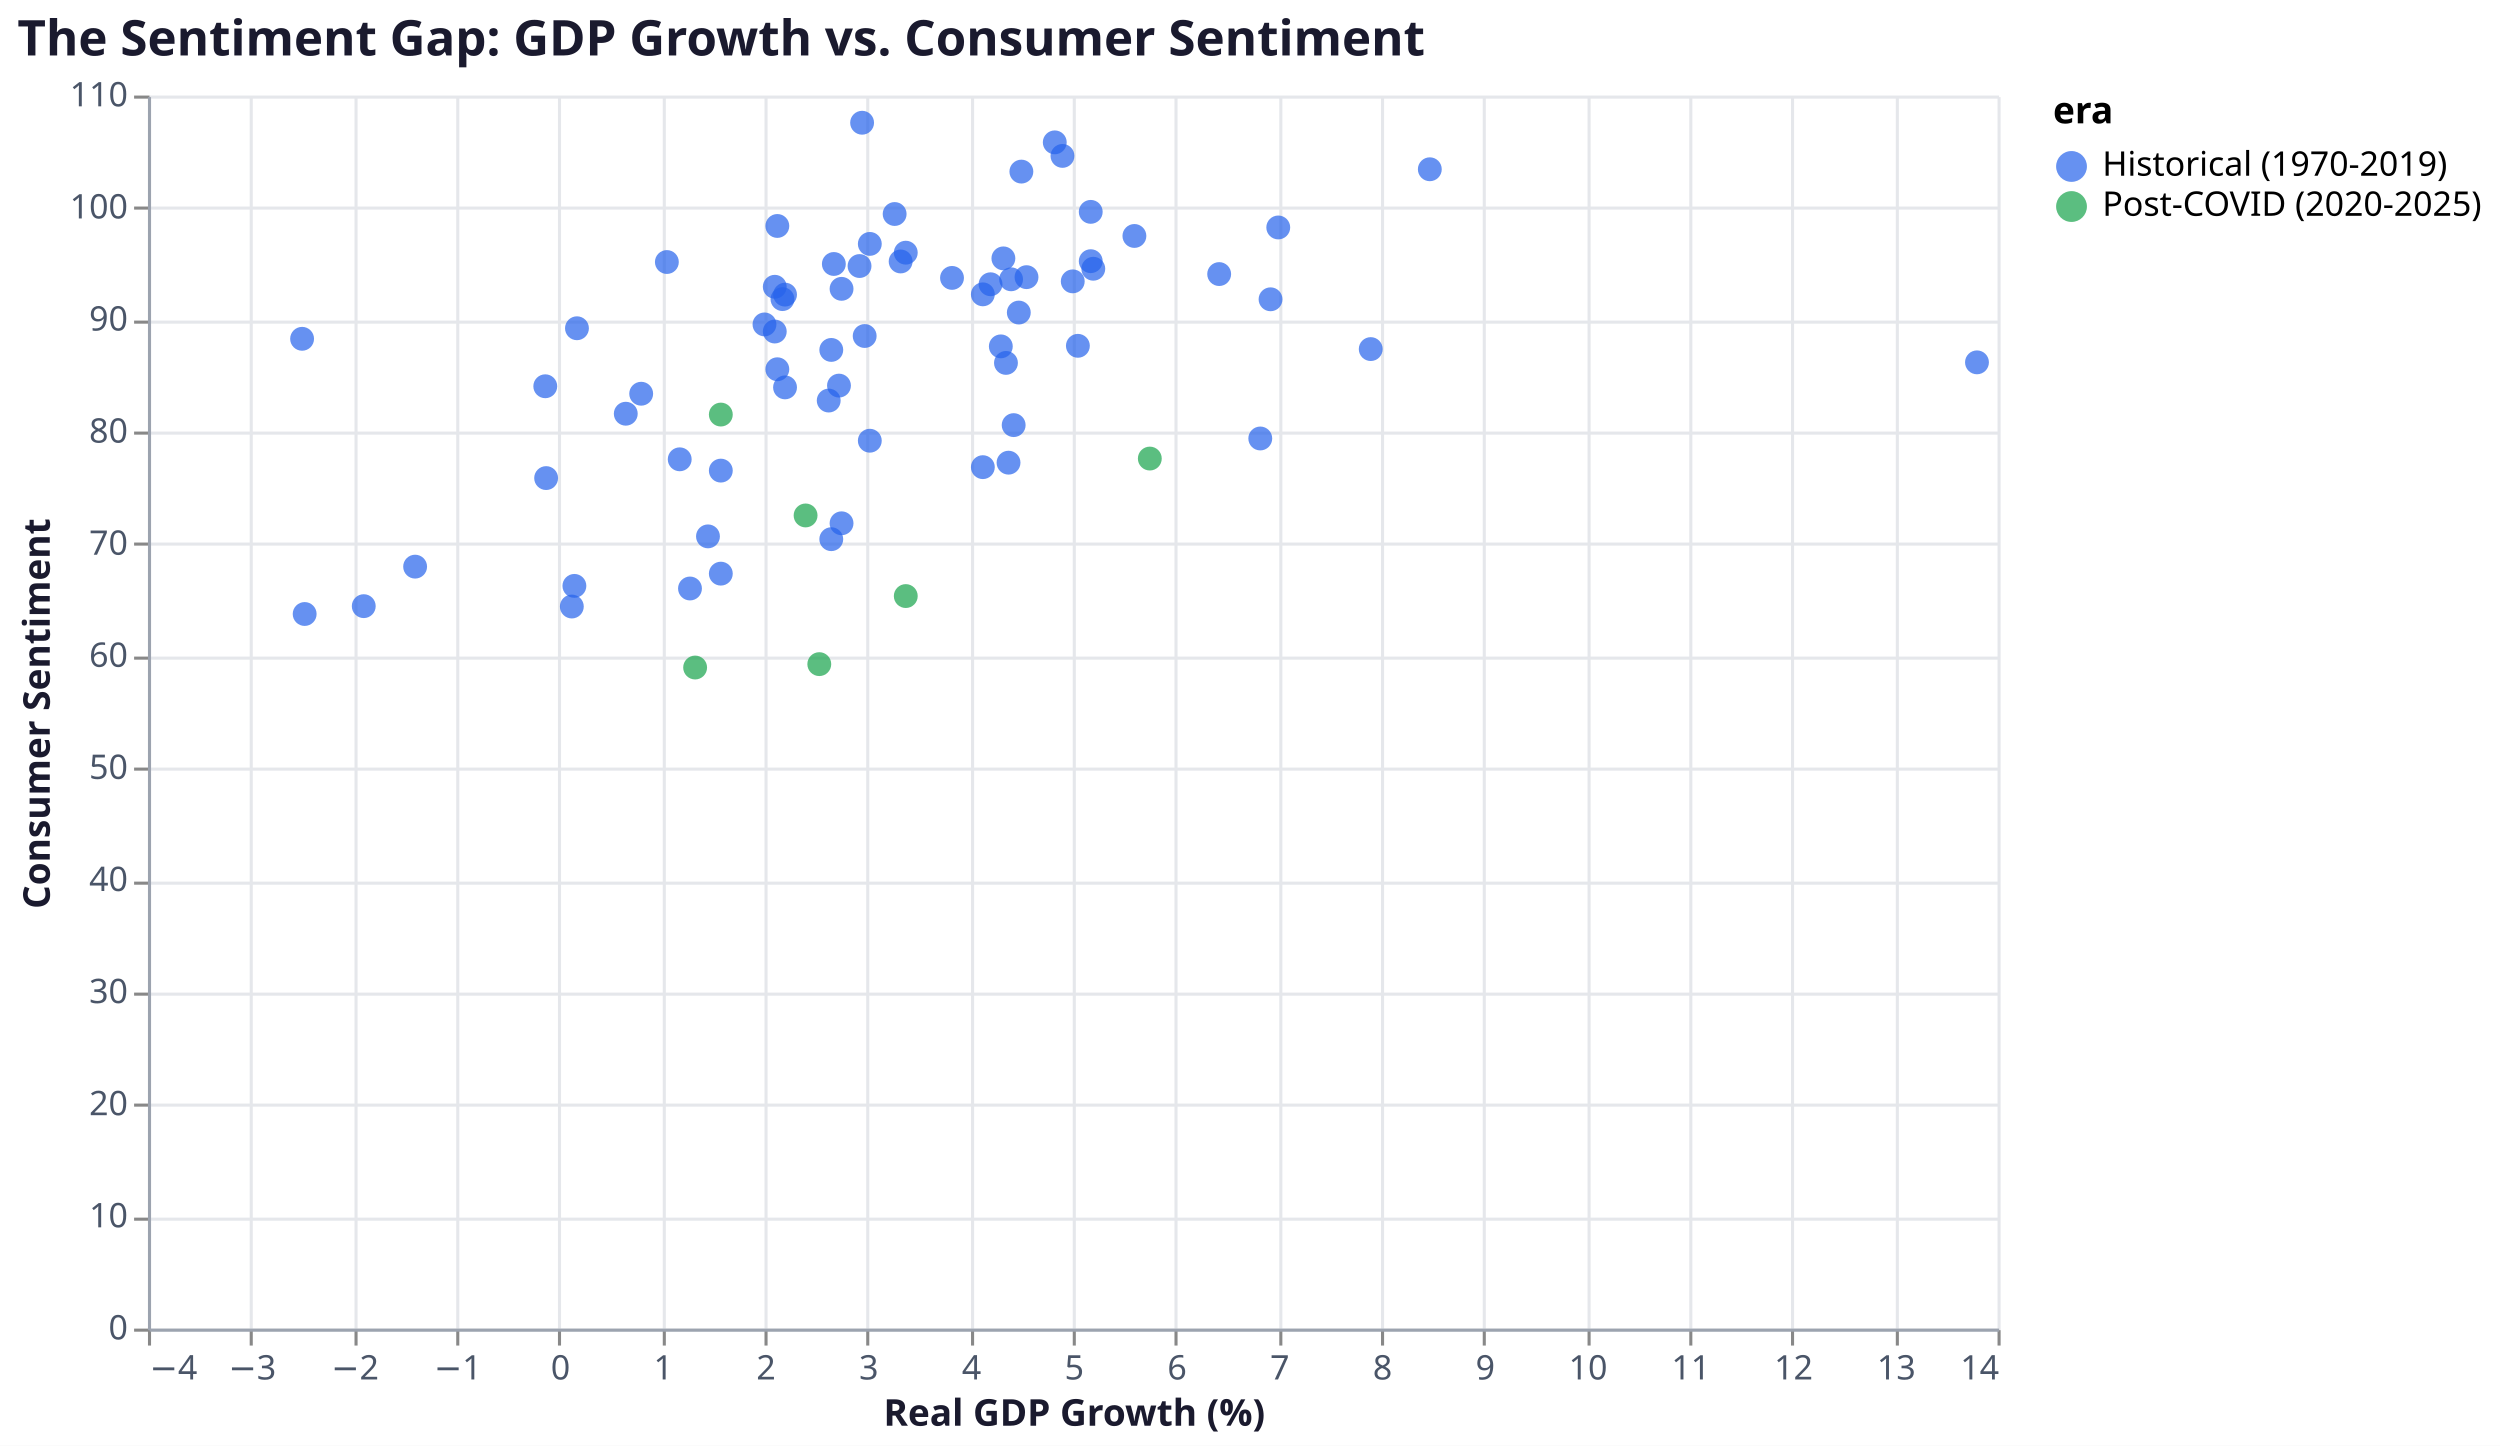
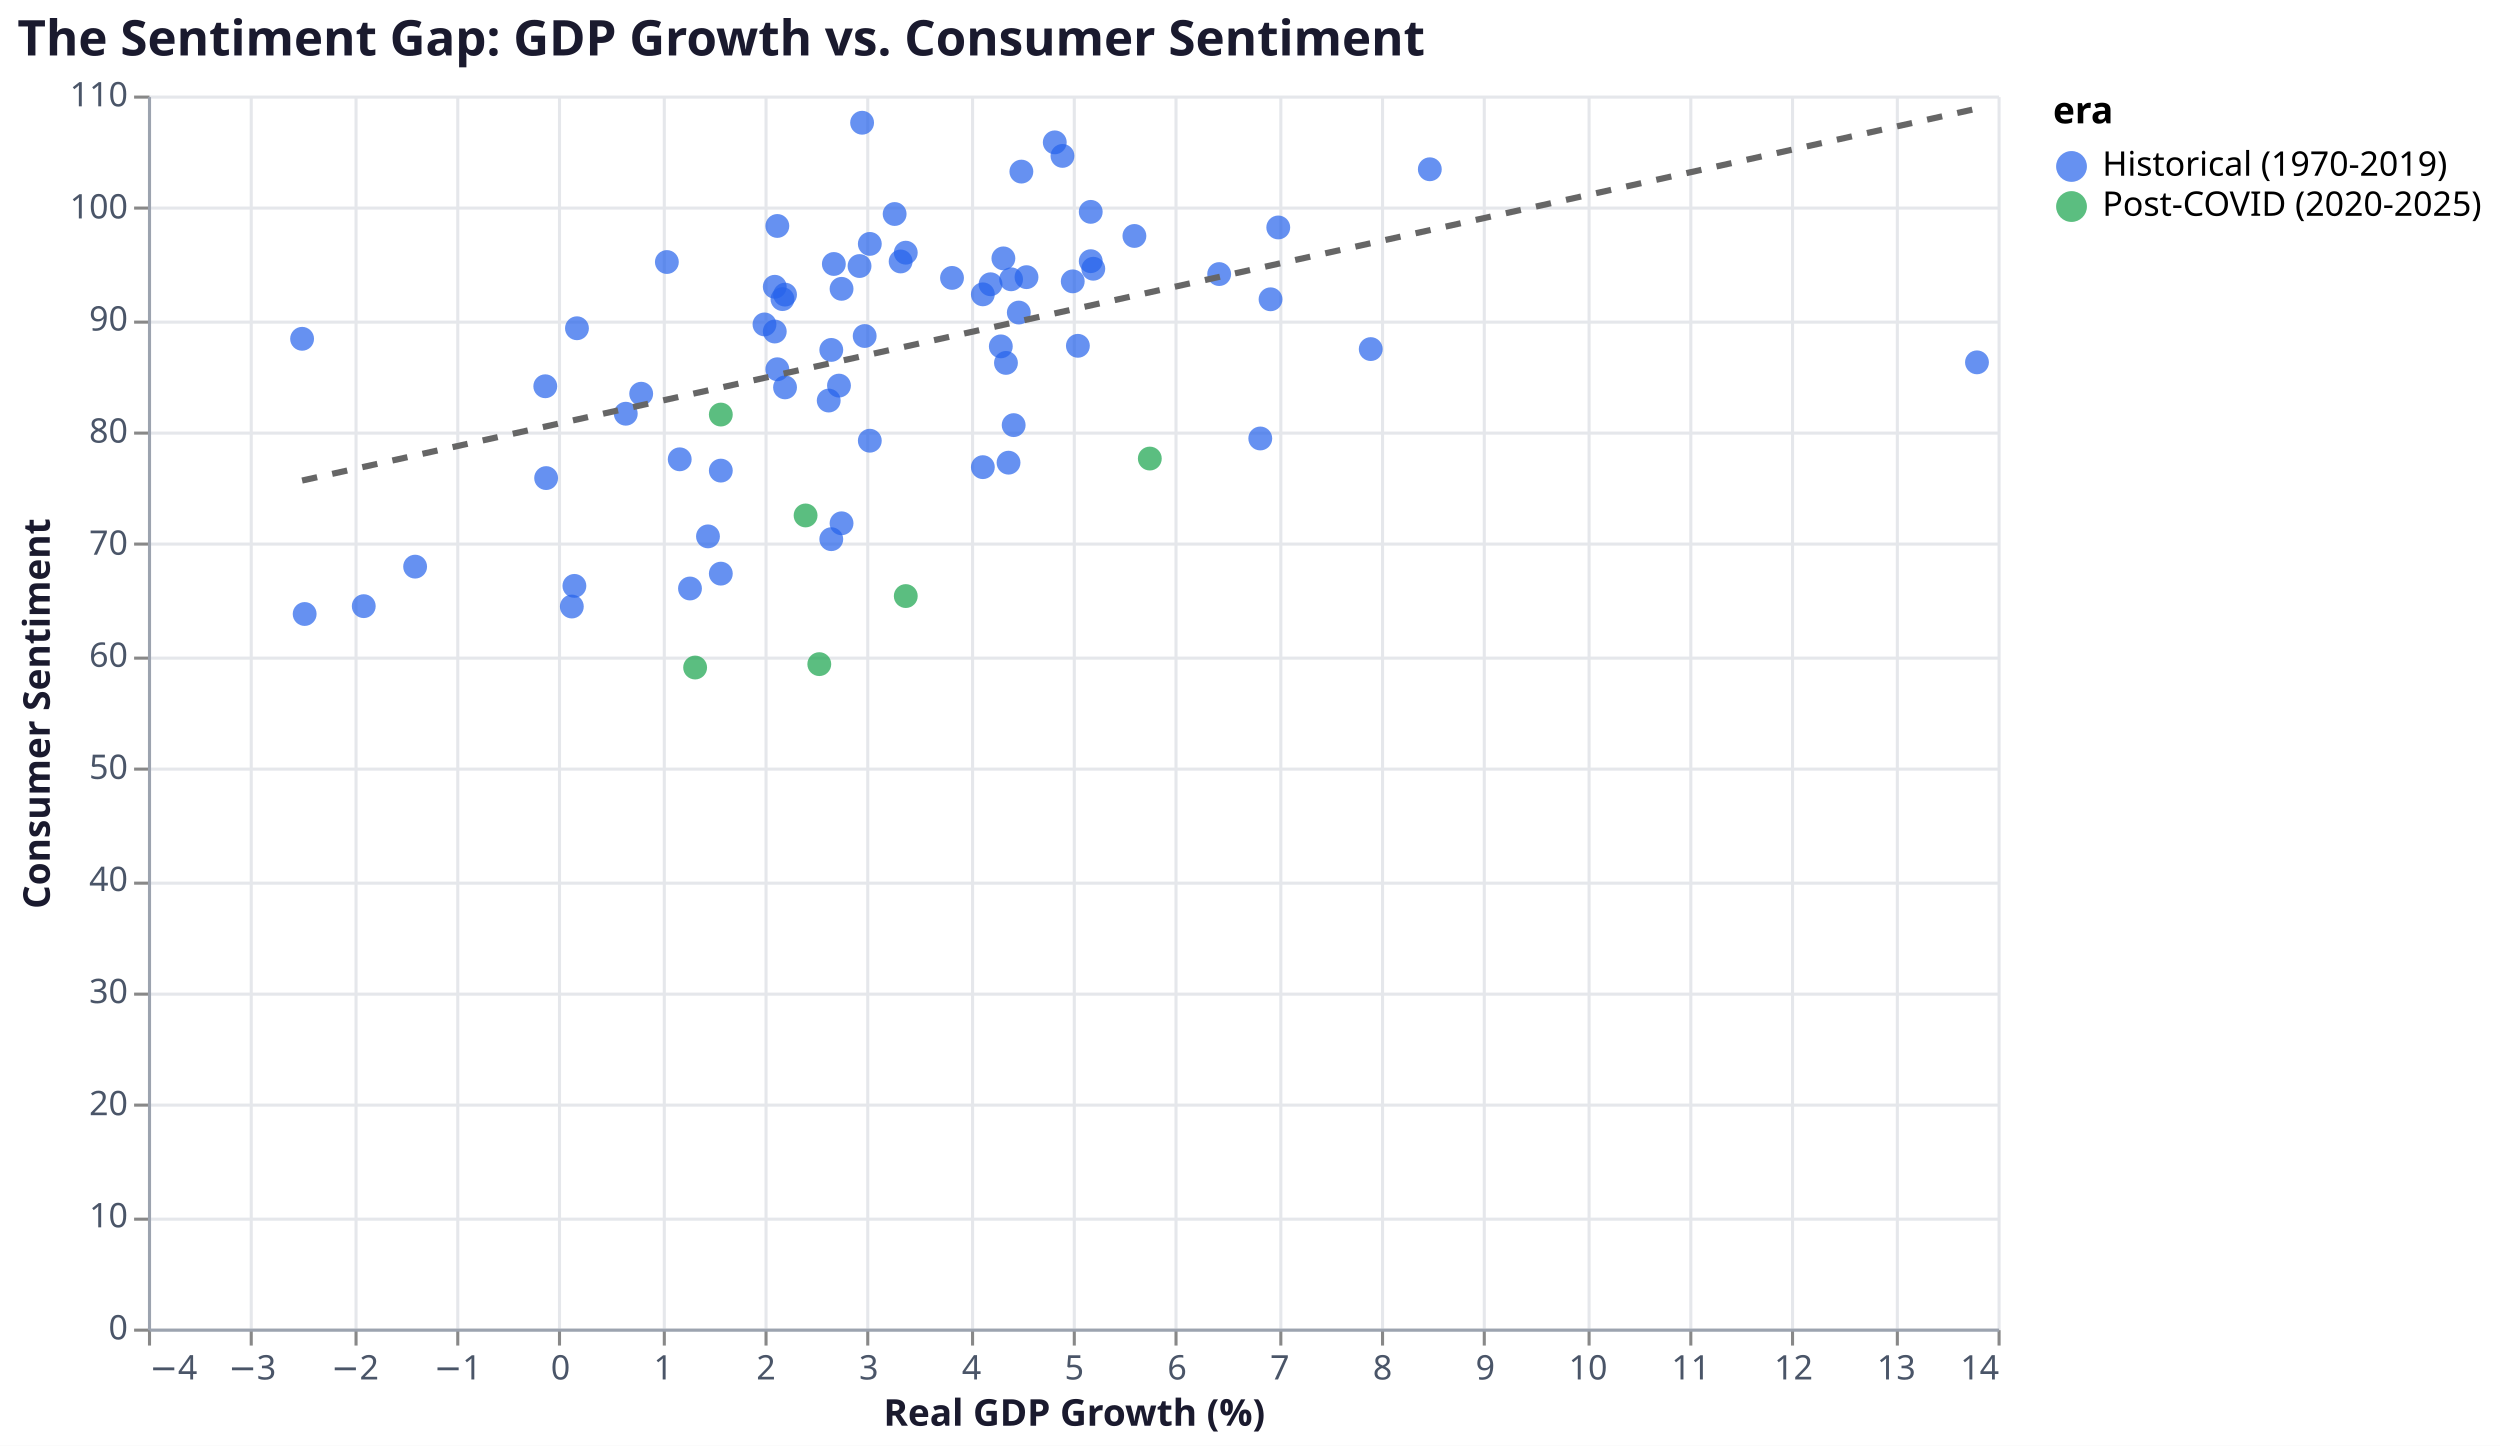
<svg xmlns="http://www.w3.org/2000/svg" version="1.1" class="marks" width="811" height="469" viewBox="0 0 811 469">
  <rect width="811" height="469" fill="white" />
  <g fill="none" stroke-miterlimit="10" transform="translate(48,31)">
    <g class="mark-group role-frame root" role="graphics-object" aria-roledescription="group mark container">
      <g transform="translate(0,0)">
        <path class="background" aria-hidden="true" d="M0,0h600v400h-600Z" stroke="#ddd" stroke-width="0" />
        <g>
          <g class="mark-group role-axis" aria-hidden="true">
            <g transform="translate(0.5,400.5)">
              <path class="background" aria-hidden="true" d="M0,0h0v0h0Z" pointer-events="none" />
              <g>
                <g class="mark-rule role-axis-grid" pointer-events="none">
                  <line transform="translate(0,-400)" x2="0" y2="400" stroke="#e5e7eb" stroke-width="1" opacity="1" />
                  <line transform="translate(33,-400)" x2="0" y2="400" stroke="#e5e7eb" stroke-width="1" opacity="1" />
                  <line transform="translate(67,-400)" x2="0" y2="400" stroke="#e5e7eb" stroke-width="1" opacity="1" />
                  <line transform="translate(100,-400)" x2="0" y2="400" stroke="#e5e7eb" stroke-width="1" opacity="1" />
                  <line transform="translate(133,-400)" x2="0" y2="400" stroke="#e5e7eb" stroke-width="1" opacity="1" />
                  <line transform="translate(167,-400)" x2="0" y2="400" stroke="#e5e7eb" stroke-width="1" opacity="1" />
                  <line transform="translate(200,-400)" x2="0" y2="400" stroke="#e5e7eb" stroke-width="1" opacity="1" />
                  <line transform="translate(233,-400)" x2="0" y2="400" stroke="#e5e7eb" stroke-width="1" opacity="1" />
                  <line transform="translate(267,-400)" x2="0" y2="400" stroke="#e5e7eb" stroke-width="1" opacity="1" />
                  <line transform="translate(300,-400)" x2="0" y2="400" stroke="#e5e7eb" stroke-width="1" opacity="1" />
                  <line transform="translate(333,-400)" x2="0" y2="400" stroke="#e5e7eb" stroke-width="1" opacity="1" />
                  <line transform="translate(367,-400)" x2="0" y2="400" stroke="#e5e7eb" stroke-width="1" opacity="1" />
                  <line transform="translate(400,-400)" x2="0" y2="400" stroke="#e5e7eb" stroke-width="1" opacity="1" />
                  <line transform="translate(433,-400)" x2="0" y2="400" stroke="#e5e7eb" stroke-width="1" opacity="1" />
                  <line transform="translate(467,-400)" x2="0" y2="400" stroke="#e5e7eb" stroke-width="1" opacity="1" />
                  <line transform="translate(500,-400)" x2="0" y2="400" stroke="#e5e7eb" stroke-width="1" opacity="1" />
                  <line transform="translate(533,-400)" x2="0" y2="400" stroke="#e5e7eb" stroke-width="1" opacity="1" />
                  <line transform="translate(567,-400)" x2="0" y2="400" stroke="#e5e7eb" stroke-width="1" opacity="1" />
                  <line transform="translate(600,-400)" x2="0" y2="400" stroke="#e5e7eb" stroke-width="1" opacity="1" />
                </g>
              </g>
              <path class="foreground" aria-hidden="true" d="" pointer-events="none" display="none" />
            </g>
          </g>
          <g class="mark-group role-axis" aria-hidden="true">
            <g transform="translate(0.5,0.5)">
              <path class="background" aria-hidden="true" d="M0,0h0v0h0Z" pointer-events="none" />
              <g>
                <g class="mark-rule role-axis-grid" pointer-events="none">
                  <line transform="translate(0,400)" x2="600" y2="0" stroke="#e5e7eb" stroke-width="1" opacity="1" />
                  <line transform="translate(0,364)" x2="600" y2="0" stroke="#e5e7eb" stroke-width="1" opacity="1" />
                  <line transform="translate(0,327)" x2="600" y2="0" stroke="#e5e7eb" stroke-width="1" opacity="1" />
                  <line transform="translate(0,291)" x2="600" y2="0" stroke="#e5e7eb" stroke-width="1" opacity="1" />
                  <line transform="translate(0,255)" x2="600" y2="0" stroke="#e5e7eb" stroke-width="1" opacity="1" />
                  <line transform="translate(0,218)" x2="600" y2="0" stroke="#e5e7eb" stroke-width="1" opacity="1" />
                  <line transform="translate(0,182)" x2="600" y2="0" stroke="#e5e7eb" stroke-width="1" opacity="1" />
                  <line transform="translate(0,145)" x2="600" y2="0" stroke="#e5e7eb" stroke-width="1" opacity="1" />
                  <line transform="translate(0,109)" x2="600" y2="0" stroke="#e5e7eb" stroke-width="1" opacity="1" />
                  <line transform="translate(0,73)" x2="600" y2="0" stroke="#e5e7eb" stroke-width="1" opacity="1" />
                  <line transform="translate(0,36)" x2="600" y2="0" stroke="#e5e7eb" stroke-width="1" opacity="1" />
                  <line transform="translate(0,0)" x2="600" y2="0" stroke="#e5e7eb" stroke-width="1" opacity="1" />
                </g>
              </g>
              <path class="foreground" aria-hidden="true" d="" pointer-events="none" display="none" />
            </g>
          </g>
          <g class="mark-group role-axis" role="graphics-symbol" aria-roledescription="axis" aria-label="X-axis titled 'Real GDP Growth (%)' for a linear scale with values from −4 to 14">
            <g transform="translate(0.5,400.5)">
              <path class="background" aria-hidden="true" d="M0,0h0v0h0Z" pointer-events="none" />
              <g>
                <g class="mark-rule role-axis-tick" pointer-events="none">
                  <line transform="translate(0,0)" x2="0" y2="5" stroke="#888" stroke-width="1" opacity="1" />
                  <line transform="translate(33,0)" x2="0" y2="5" stroke="#888" stroke-width="1" opacity="1" />
                  <line transform="translate(67,0)" x2="0" y2="5" stroke="#888" stroke-width="1" opacity="1" />
                  <line transform="translate(100,0)" x2="0" y2="5" stroke="#888" stroke-width="1" opacity="1" />
                  <line transform="translate(133,0)" x2="0" y2="5" stroke="#888" stroke-width="1" opacity="1" />
                  <line transform="translate(167,0)" x2="0" y2="5" stroke="#888" stroke-width="1" opacity="1" />
                  <line transform="translate(200,0)" x2="0" y2="5" stroke="#888" stroke-width="1" opacity="1" />
                  <line transform="translate(233,0)" x2="0" y2="5" stroke="#888" stroke-width="1" opacity="1" />
                  <line transform="translate(267,0)" x2="0" y2="5" stroke="#888" stroke-width="1" opacity="1" />
                  <line transform="translate(300,0)" x2="0" y2="5" stroke="#888" stroke-width="1" opacity="1" />
                  <line transform="translate(333,0)" x2="0" y2="5" stroke="#888" stroke-width="1" opacity="1" />
                  <line transform="translate(367,0)" x2="0" y2="5" stroke="#888" stroke-width="1" opacity="1" />
                  <line transform="translate(400,0)" x2="0" y2="5" stroke="#888" stroke-width="1" opacity="1" />
                  <line transform="translate(433,0)" x2="0" y2="5" stroke="#888" stroke-width="1" opacity="1" />
                  <line transform="translate(467,0)" x2="0" y2="5" stroke="#888" stroke-width="1" opacity="1" />
                  <line transform="translate(500,0)" x2="0" y2="5" stroke="#888" stroke-width="1" opacity="1" />
                  <line transform="translate(533,0)" x2="0" y2="5" stroke="#888" stroke-width="1" opacity="1" />
                  <line transform="translate(567,0)" x2="0" y2="5" stroke="#888" stroke-width="1" opacity="1" />
                  <line transform="translate(600,0)" x2="0" y2="5" stroke="#888" stroke-width="1" opacity="1" />
                </g>
                <g class="mark-text role-axis-label" pointer-events="none">
                  <text text-anchor="start" transform="translate(0,16)" font-family="Lexend, system-ui, sans-serif" font-size="11px" fill="#4a5568" opacity="1">−4</text>
                  <text text-anchor="middle" transform="translate(33.33333,16)" font-family="Lexend, system-ui, sans-serif" font-size="11px" fill="#4a5568" opacity="1">−3</text>
                  <text text-anchor="middle" transform="translate(66.66667,16)" font-family="Lexend, system-ui, sans-serif" font-size="11px" fill="#4a5568" opacity="1">−2</text>
                  <text text-anchor="middle" transform="translate(100,16)" font-family="Lexend, system-ui, sans-serif" font-size="11px" fill="#4a5568" opacity="1">−1</text>
                  <text text-anchor="middle" transform="translate(133.3333,16)" font-family="Lexend, system-ui, sans-serif" font-size="11px" fill="#4a5568" opacity="1">0</text>
                  <text text-anchor="middle" transform="translate(166.6667,16)" font-family="Lexend, system-ui, sans-serif" font-size="11px" fill="#4a5568" opacity="1">1</text>
                  <text text-anchor="middle" transform="translate(200,16)" font-family="Lexend, system-ui, sans-serif" font-size="11px" fill="#4a5568" opacity="1">2</text>
                  <text text-anchor="middle" transform="translate(233.3333,16)" font-family="Lexend, system-ui, sans-serif" font-size="11px" fill="#4a5568" opacity="1">3</text>
                  <text text-anchor="middle" transform="translate(266.6667,16)" font-family="Lexend, system-ui, sans-serif" font-size="11px" fill="#4a5568" opacity="1">4</text>
                  <text text-anchor="middle" transform="translate(300,16)" font-family="Lexend, system-ui, sans-serif" font-size="11px" fill="#4a5568" opacity="1">5</text>
                  <text text-anchor="middle" transform="translate(333.3333,16)" font-family="Lexend, system-ui, sans-serif" font-size="11px" fill="#4a5568" opacity="1">6</text>
                  <text text-anchor="middle" transform="translate(366.6667,16)" font-family="Lexend, system-ui, sans-serif" font-size="11px" fill="#4a5568" opacity="1">7</text>
                  <text text-anchor="middle" transform="translate(400,16)" font-family="Lexend, system-ui, sans-serif" font-size="11px" fill="#4a5568" opacity="1">8</text>
                  <text text-anchor="middle" transform="translate(433.3333,16)" font-family="Lexend, system-ui, sans-serif" font-size="11px" fill="#4a5568" opacity="1">9</text>
                  <text text-anchor="middle" transform="translate(466.6667,16)" font-family="Lexend, system-ui, sans-serif" font-size="11px" fill="#4a5568" opacity="1">10</text>
                  <text text-anchor="middle" transform="translate(500,16)" font-family="Lexend, system-ui, sans-serif" font-size="11px" fill="#4a5568" opacity="1">11</text>
                  <text text-anchor="middle" transform="translate(533.3333,16)" font-family="Lexend, system-ui, sans-serif" font-size="11px" fill="#4a5568" opacity="1">12</text>
                  <text text-anchor="middle" transform="translate(566.6667,16)" font-family="Lexend, system-ui, sans-serif" font-size="11px" fill="#4a5568" opacity="1">13</text>
                  <text text-anchor="end" transform="translate(600,16)" font-family="Lexend, system-ui, sans-serif" font-size="11px" fill="#4a5568" opacity="1">14</text>
                </g>
                <g class="mark-rule role-axis-domain" pointer-events="none">
                  <line transform="translate(0,0)" x2="600" y2="0" stroke="#9ca3af" stroke-width="1" opacity="1" />
                </g>
                <g class="mark-text role-axis-title" pointer-events="none">
                  <text text-anchor="middle" transform="translate(300,31)" font-family="Lexend, system-ui, sans-serif" font-size="12px" font-weight="bold" fill="#1a1a2e" opacity="1">Real GDP Growth (%)</text>
                </g>
              </g>
              <path class="foreground" aria-hidden="true" d="" pointer-events="none" display="none" />
            </g>
          </g>
          <g class="mark-group role-axis" role="graphics-symbol" aria-roledescription="axis" aria-label="Y-axis titled 'Consumer Sentiment' for a linear scale with values from 0 to 110">
            <g transform="translate(0.5,0.5)">
              <path class="background" aria-hidden="true" d="M0,0h0v0h0Z" pointer-events="none" />
              <g>
                <g class="mark-rule role-axis-tick" pointer-events="none">
                  <line transform="translate(0,400)" x2="-5" y2="0" stroke="#888" stroke-width="1" opacity="1" />
                  <line transform="translate(0,364)" x2="-5" y2="0" stroke="#888" stroke-width="1" opacity="1" />
                  <line transform="translate(0,327)" x2="-5" y2="0" stroke="#888" stroke-width="1" opacity="1" />
                  <line transform="translate(0,291)" x2="-5" y2="0" stroke="#888" stroke-width="1" opacity="1" />
                  <line transform="translate(0,255)" x2="-5" y2="0" stroke="#888" stroke-width="1" opacity="1" />
                  <line transform="translate(0,218)" x2="-5" y2="0" stroke="#888" stroke-width="1" opacity="1" />
                  <line transform="translate(0,182)" x2="-5" y2="0" stroke="#888" stroke-width="1" opacity="1" />
                  <line transform="translate(0,145)" x2="-5" y2="0" stroke="#888" stroke-width="1" opacity="1" />
                  <line transform="translate(0,109)" x2="-5" y2="0" stroke="#888" stroke-width="1" opacity="1" />
                  <line transform="translate(0,73)" x2="-5" y2="0" stroke="#888" stroke-width="1" opacity="1" />
                  <line transform="translate(0,36)" x2="-5" y2="0" stroke="#888" stroke-width="1" opacity="1" />
                  <line transform="translate(0,0)" x2="-5" y2="0" stroke="#888" stroke-width="1" opacity="1" />
                </g>
                <g class="mark-text role-axis-label" pointer-events="none">
                  <text text-anchor="end" transform="translate(-7,403)" font-family="Lexend, system-ui, sans-serif" font-size="11px" fill="#4a5568" opacity="1">0</text>
                  <text text-anchor="end" transform="translate(-7,366.6364)" font-family="Lexend, system-ui, sans-serif" font-size="11px" fill="#4a5568" opacity="1">10</text>
                  <text text-anchor="end" transform="translate(-7,330.2727)" font-family="Lexend, system-ui, sans-serif" font-size="11px" fill="#4a5568" opacity="1">20</text>
                  <text text-anchor="end" transform="translate(-7,293.9091)" font-family="Lexend, system-ui, sans-serif" font-size="11px" fill="#4a5568" opacity="1">30</text>
                  <text text-anchor="end" transform="translate(-7,257.5455)" font-family="Lexend, system-ui, sans-serif" font-size="11px" fill="#4a5568" opacity="1">40</text>
                  <text text-anchor="end" transform="translate(-7,221.1818)" font-family="Lexend, system-ui, sans-serif" font-size="11px" fill="#4a5568" opacity="1">50</text>
                  <text text-anchor="end" transform="translate(-7,184.8182)" font-family="Lexend, system-ui, sans-serif" font-size="11px" fill="#4a5568" opacity="1">60</text>
                  <text text-anchor="end" transform="translate(-7,148.4545)" font-family="Lexend, system-ui, sans-serif" font-size="11px" fill="#4a5568" opacity="1">70</text>
                  <text text-anchor="end" transform="translate(-7,112.0909)" font-family="Lexend, system-ui, sans-serif" font-size="11px" fill="#4a5568" opacity="1">80</text>
                  <text text-anchor="end" transform="translate(-7,75.72727)" font-family="Lexend, system-ui, sans-serif" font-size="11px" fill="#4a5568" opacity="1">90</text>
                  <text text-anchor="end" transform="translate(-7,39.36364)" font-family="Lexend, system-ui, sans-serif" font-size="11px" fill="#4a5568" opacity="1">100</text>
                  <text text-anchor="end" transform="translate(-7,3)" font-family="Lexend, system-ui, sans-serif" font-size="11px" fill="#4a5568" opacity="1">110</text>
                </g>
                <g class="mark-rule role-axis-domain" pointer-events="none">
                  <line transform="translate(0,400)" x2="0" y2="-400" stroke="#9ca3af" stroke-width="1" opacity="1" />
                </g>
                <g class="mark-text role-axis-title" pointer-events="none">
                  <text text-anchor="middle" transform="translate(-29.35303,200) rotate(-90) translate(0,-3)" font-family="Lexend, system-ui, sans-serif" font-size="12px" font-weight="bold" fill="#1a1a2e" opacity="1">Consumer Sentiment</text>
                </g>
              </g>
              <path class="foreground" aria-hidden="true" d="" pointer-events="none" display="none" />
            </g>
          </g>
-           <g class="mark-symbol role-mark marks" role="graphics-object" aria-roledescription="symbol mark container">
+           <g class="mark-symbol role-mark layer_0_marks" role="graphics-object" aria-roledescription="symbol mark container">
            <path aria-label="Real GDP Growth (%): 13.8; Consumer Sentiment: 86.2; era: Historical (1970-2019)" role="graphics-symbol" aria-roledescription="circle" transform="translate(593.3333,86.54545)" d="M3.873,0A3.873,3.873,0,1,1,-3.873,0A3.873,3.873,0,1,1,3.873,0" fill="#2563eb" stroke-width="2" opacity="0.7" />
            <path aria-label="Real GDP Growth (%): −0.133333333333; Consumer Sentiment: 84.0666666667; era: Historical (1970-2019)" role="graphics-symbol" aria-roledescription="circle" transform="translate(128.8889,94.30303)" d="M3.873,0A3.873,3.873,0,1,1,-3.873,0A3.873,3.873,0,1,1,3.873,0" fill="#2563eb" stroke-width="2" opacity="0.7" />
            <path aria-label="Real GDP Growth (%): 2.2; Consumer Sentiment: 83.9666666667; era: Historical (1970-2019)" role="graphics-symbol" aria-roledescription="circle" transform="translate(206.6667,94.66667)" d="M3.873,0A3.873,3.873,0,1,1,-3.873,0A3.873,3.873,0,1,1,3.873,0" fill="#2563eb" stroke-width="2" opacity="0.7" />
            <path aria-label="Real GDP Growth (%): 7; Consumer Sentiment: 98.2333333333; era: Historical (1970-2019)" role="graphics-symbol" aria-roledescription="circle" transform="translate(366.6667,42.78788)" d="M3.873,0A3.873,3.873,0,1,1,-3.873,0A3.873,3.873,0,1,1,3.873,0" fill="#2563eb" stroke-width="2" opacity="0.7" />
            <path aria-label="Real GDP Growth (%): 3.26666666667; Consumer Sentiment: 99.4333333333; era: Historical (1970-2019)" role="graphics-symbol" aria-roledescription="circle" transform="translate(242.2222,38.42424)" d="M3.873,0A3.873,3.873,0,1,1,-3.873,0A3.873,3.873,0,1,1,3.873,0" fill="#2563eb" stroke-width="2" opacity="0.7" />
            <path aria-label="Real GDP Growth (%): −2.5; Consumer Sentiment: 88.3; era: Historical (1970-2019)" role="graphics-symbol" aria-roledescription="circle" transform="translate(50,78.90909)" d="M3.873,0A3.873,3.873,0,1,1,-3.873,0A3.873,3.873,0,1,1,3.873,0" fill="#2563eb" stroke-width="2" opacity="0.7" />
            <path aria-label="Real GDP Growth (%): 0.8; Consumer Sentiment: 83.4; era: Historical (1970-2019)" role="graphics-symbol" aria-roledescription="circle" transform="translate(160,96.72727)" d="M3.873,0A3.873,3.873,0,1,1,-3.873,0A3.873,3.873,0,1,1,3.873,0" fill="#2563eb" stroke-width="2" opacity="0.7" />
            <path aria-label="Real GDP Growth (%): 5.2; Consumer Sentiment: 94.55; era: Historical (1970-2019)" role="graphics-symbol" aria-roledescription="circle" transform="translate(306.6667,56.18182)" d="M3.873,0A3.873,3.873,0,1,1,-3.873,0A3.873,3.873,0,1,1,3.873,0" fill="#2563eb" stroke-width="2" opacity="0.7" />
            <path aria-label="Real GDP Growth (%): 1.05; Consumer Sentiment: 95.15; era: Historical (1970-2019)" role="graphics-symbol" aria-roledescription="circle" transform="translate(168.3333,54)" d="M3.873,0A3.873,3.873,0,1,1,-3.873,0A3.873,3.873,0,1,1,3.873,0" fill="#2563eb" stroke-width="2" opacity="0.7" />
            <path aria-label="Real GDP Growth (%): 6.425; Consumer Sentiment: 94.075; era: Historical (1970-2019)" role="graphics-symbol" aria-roledescription="circle" transform="translate(347.5,57.90909)" d="M3.873,0A3.873,3.873,0,1,1,-3.873,0A3.873,3.873,0,1,1,3.873,0" fill="#2563eb" stroke-width="2" opacity="0.7" />
            <path aria-label="Real GDP Growth (%): 4.325; Consumer Sentiment: 95.475; era: Historical (1970-2019)" role="graphics-symbol" aria-roledescription="circle" transform="translate(277.5,52.81818)" d="M3.873,0A3.873,3.873,0,1,1,-3.873,0A3.873,3.873,0,1,1,3.873,0" fill="#2563eb" stroke-width="2" opacity="0.7" />
            <path aria-label="Real GDP Growth (%): 5.175; Consumer Sentiment: 95.225; era: Historical (1970-2019)" role="graphics-symbol" aria-roledescription="circle" transform="translate(305.8333,53.72727)" d="M3.873,0A3.873,3.873,0,1,1,-3.873,0A3.873,3.873,0,1,1,3.873,0" fill="#2563eb" stroke-width="2" opacity="0.7" />
            <path aria-label="Real GDP Growth (%): 5.175; Consumer Sentiment: 99.625; era: Historical (1970-2019)" role="graphics-symbol" aria-roledescription="circle" transform="translate(305.8333,37.72727)" d="M3.873,0A3.873,3.873,0,1,1,-3.873,0A3.873,3.873,0,1,1,3.873,0" fill="#2563eb" stroke-width="2" opacity="0.7" />
            <path aria-label="Real GDP Growth (%): 8.475; Consumer Sentiment: 103.425; era: Historical (1970-2019)" role="graphics-symbol" aria-roledescription="circle" transform="translate(415.8333,23.90909)" d="M3.873,0A3.873,3.873,0,1,1,-3.873,0A3.873,3.873,0,1,1,3.873,0" fill="#2563eb" stroke-width="2" opacity="0.7" />
            <path aria-label="Real GDP Growth (%): 4.55; Consumer Sentiment: 93.8; era: Historical (1970-2019)" role="graphics-symbol" aria-roledescription="circle" transform="translate(285,58.90909)" d="M3.873,0A3.873,3.873,0,1,1,-3.873,0A3.873,3.873,0,1,1,3.873,0" fill="#2563eb" stroke-width="2" opacity="0.7" />
            <path aria-label="Real GDP Growth (%): 2.675; Consumer Sentiment: 94.975; era: Historical (1970-2019)" role="graphics-symbol" aria-roledescription="circle" transform="translate(222.5,54.63636)" d="M3.873,0A3.873,3.873,0,1,1,-3.873,0A3.873,3.873,0,1,1,3.873,0" fill="#2563eb" stroke-width="2" opacity="0.7" />
            <path aria-label="Real GDP Growth (%): 5; Consumer Sentiment: 93.425; era: Historical (1970-2019)" role="graphics-symbol" aria-roledescription="circle" transform="translate(300,60.27273)" d="M3.873,0A3.873,3.873,0,1,1,-3.873,0A3.873,3.873,0,1,1,3.873,0" fill="#2563eb" stroke-width="2" opacity="0.7" />
            <path aria-label="Real GDP Growth (%): 2.1; Consumer Sentiment: 88.95; era: Historical (1970-2019)" role="graphics-symbol" aria-roledescription="circle" transform="translate(203.3333,76.54545)" d="M3.873,0A3.873,3.873,0,1,1,-3.873,0A3.873,3.873,0,1,1,3.873,0" fill="#2563eb" stroke-width="2" opacity="0.7" />
            <path aria-label="Real GDP Growth (%): −0.125; Consumer Sentiment: 75.875; era: Historical (1970-2019)" role="graphics-symbol" aria-roledescription="circle" transform="translate(129.1667,124.0909)" d="M3.873,0A3.873,3.873,0,1,1,-3.873,0A3.873,3.873,0,1,1,3.873,0" fill="#2563eb" stroke-width="2" opacity="0.7" />
            <path aria-label="Real GDP Growth (%): 4.425; Consumer Sentiment: 80.6; era: Historical (1970-2019)" role="graphics-symbol" aria-roledescription="circle" transform="translate(280.8333,106.9091)" d="M3.873,0A3.873,3.873,0,1,1,-3.873,0A3.873,3.873,0,1,1,3.873,0" fill="#2563eb" stroke-width="2" opacity="0.7" />
            <path aria-label="Real GDP Growth (%): 6.925; Consumer Sentiment: 91.825; era: Historical (1970-2019)" role="graphics-symbol" aria-roledescription="circle" transform="translate(364.1667,66.09091)" d="M3.873,0A3.873,3.873,0,1,1,-3.873,0A3.873,3.873,0,1,1,3.873,0" fill="#2563eb" stroke-width="2" opacity="0.7" />
            <path aria-label="Real GDP Growth (%): 4.125; Consumer Sentiment: 76.85; era: Historical (1970-2019)" role="graphics-symbol" aria-roledescription="circle" transform="translate(270.8333,120.5455)" d="M3.873,0A3.873,3.873,0,1,1,-3.873,0A3.873,3.873,0,1,1,3.873,0" fill="#2563eb" stroke-width="2" opacity="0.7" />
            <path aria-label="Real GDP Growth (%): −1.9; Consumer Sentiment: 64.45; era: Historical (1970-2019)" role="graphics-symbol" aria-roledescription="circle" transform="translate(70,165.6364)" d="M3.873,0A3.873,3.873,0,1,1,-3.873,0A3.873,3.873,0,1,1,3.873,0" fill="#2563eb" stroke-width="2" opacity="0.7" />
            <path aria-label="Real GDP Growth (%): 2.65; Consumer Sentiment: 70.425; era: Historical (1970-2019)" role="graphics-symbol" aria-roledescription="circle" transform="translate(221.6667,143.9091)" d="M3.873,0A3.873,3.873,0,1,1,-3.873,0A3.873,3.873,0,1,1,3.873,0" fill="#2563eb" stroke-width="2" opacity="0.7" />
            <path aria-label="Real GDP Growth (%): 4.35; Consumer Sentiment: 86.15; era: Historical (1970-2019)" role="graphics-symbol" aria-roledescription="circle" transform="translate(278.3333,86.72727)" d="M3.873,0A3.873,3.873,0,1,1,-3.873,0A3.873,3.873,0,1,1,3.873,0" fill="#2563eb" stroke-width="2" opacity="0.7" />
            <path aria-label="Real GDP Growth (%): 5.05; Consumer Sentiment: 87.675; era: Historical (1970-2019)" role="graphics-symbol" aria-roledescription="circle" transform="translate(301.6667,81.18182)" d="M3.873,0A3.873,3.873,0,1,1,-3.873,0A3.873,3.873,0,1,1,3.873,0" fill="#2563eb" stroke-width="2" opacity="0.7" />
            <path aria-label="Real GDP Growth (%): 6.825; Consumer Sentiment: 79.4083333333; era: Historical (1970-2019)" role="graphics-symbol" aria-roledescription="circle" transform="translate(360.8333,111.2424)" d="M3.873,0A3.873,3.873,0,1,1,-3.873,0A3.873,3.873,0,1,1,3.873,0" fill="#2563eb" stroke-width="2" opacity="0.7" />
            <path aria-label="Real GDP Growth (%): 1.275; Consumer Sentiment: 66.025; era: Historical (1970-2019)" role="graphics-symbol" aria-roledescription="circle" transform="translate(175.8333,159.9091)" d="M3.873,0A3.873,3.873,0,1,1,-3.873,0A3.873,3.873,0,1,1,3.873,0" fill="#2563eb" stroke-width="2" opacity="0.7" />
            <path aria-label="Real GDP Growth (%): 0.125; Consumer Sentiment: 64.4166666667; era: Historical (1970-2019)" role="graphics-symbol" aria-roledescription="circle" transform="translate(137.5,165.7576)" d="M3.873,0A3.873,3.873,0,1,1,-3.873,0A3.873,3.873,0,1,1,3.873,0" fill="#2563eb" stroke-width="2" opacity="0.7" />
            <path aria-label="Real GDP Growth (%): 1.45; Consumer Sentiment: 70.675; era: Historical (1970-2019)" role="graphics-symbol" aria-roledescription="circle" transform="translate(181.6667,143)" d="M3.873,0A3.873,3.873,0,1,1,-3.873,0A3.873,3.873,0,1,1,3.873,0" fill="#2563eb" stroke-width="2" opacity="0.7" />
            <path aria-label="Real GDP Growth (%): −1.4; Consumer Sentiment: 67.975; era: Historical (1970-2019)" role="graphics-symbol" aria-roledescription="circle" transform="translate(86.66667,152.8182)" d="M3.873,0A3.873,3.873,0,1,1,-3.873,0A3.873,3.873,0,1,1,3.873,0" fill="#2563eb" stroke-width="2" opacity="0.7" />
            <path aria-label="Real GDP Growth (%): 7.9; Consumer Sentiment: 87.3833333333; era: Historical (1970-2019)" role="graphics-symbol" aria-roledescription="circle" transform="translate(396.6667,82.24242)" d="M3.873,0A3.873,3.873,0,1,1,-3.873,0A3.873,3.873,0,1,1,3.873,0" fill="#2563eb" stroke-width="2" opacity="0.7" />
            <path aria-label="Real GDP Growth (%): 5.6; Consumer Sentiment: 97.475; era: Historical (1970-2019)" role="graphics-symbol" aria-roledescription="circle" transform="translate(320,45.54545)" d="M3.873,0A3.873,3.873,0,1,1,-3.873,0A3.873,3.873,0,1,1,3.873,0" fill="#2563eb" stroke-width="2" opacity="0.7" />
            <path aria-label="Real GDP Growth (%): 4.2; Consumer Sentiment: 93.1666666667; era: Historical (1970-2019)" role="graphics-symbol" aria-roledescription="circle" transform="translate(273.3333,61.21212)" d="M3.873,0A3.873,3.873,0,1,1,-3.873,0A3.873,3.873,0,1,1,3.873,0" fill="#2563eb" stroke-width="2" opacity="0.7" />
            <path aria-label="Real GDP Growth (%): 2.925; Consumer Sentiment: 94.7916666667; era: Historical (1970-2019)" role="graphics-symbol" aria-roledescription="circle" transform="translate(230.8333,55.30303)" d="M3.873,0A3.873,3.873,0,1,1,-3.873,0A3.873,3.873,0,1,1,3.873,0" fill="#2563eb" stroke-width="2" opacity="0.7" />
            <path aria-label="Real GDP Growth (%): 4.475; Consumer Sentiment: 90.6416666667; era: Historical (1970-2019)" role="graphics-symbol" aria-roledescription="circle" transform="translate(282.5,70.39394)" d="M3.873,0A3.873,3.873,0,1,1,-3.873,0A3.873,3.873,0,1,1,3.873,0" fill="#2563eb" stroke-width="2" opacity="0.7" />
            <path aria-label="Real GDP Growth (%): 3.825; Consumer Sentiment: 93.7333333333; era: Historical (1970-2019)" role="graphics-symbol" aria-roledescription="circle" transform="translate(260.8333,59.15152)" d="M3.873,0A3.873,3.873,0,1,1,-3.873,0A3.873,3.873,0,1,1,3.873,0" fill="#2563eb" stroke-width="2" opacity="0.7" />
            <path aria-label="Real GDP Growth (%): 2.75; Consumer Sentiment: 92.7583333333; era: Historical (1970-2019)" role="graphics-symbol" aria-roledescription="circle" transform="translate(225,62.69697)" d="M3.873,0A3.873,3.873,0,1,1,-3.873,0A3.873,3.873,0,1,1,3.873,0" fill="#2563eb" stroke-width="2" opacity="0.7" />
            <path aria-label="Real GDP Growth (%): 0.65; Consumer Sentiment: 81.6166666667; era: Historical (1970-2019)" role="graphics-symbol" aria-roledescription="circle" transform="translate(155,103.2121)" d="M3.873,0A3.873,3.873,0,1,1,-3.873,0A3.873,3.873,0,1,1,3.873,0" fill="#2563eb" stroke-width="2" opacity="0.7" />
            <path aria-label="Real GDP Growth (%): 1.175; Consumer Sentiment: 77.55; era: Historical (1970-2019)" role="graphics-symbol" aria-roledescription="circle" transform="translate(172.5,118)" d="M3.873,0A3.873,3.873,0,1,1,-3.873,0A3.873,3.873,0,1,1,3.873,0" fill="#2563eb" stroke-width="2" opacity="0.7" />
            <path aria-label="Real GDP Growth (%): 4.375; Consumer Sentiment: 77.25; era: Historical (1970-2019)" role="graphics-symbol" aria-roledescription="circle" transform="translate(279.1667,119.0909)" d="M3.873,0A3.873,3.873,0,1,1,-3.873,0A3.873,3.873,0,1,1,3.873,0" fill="#2563eb" stroke-width="2" opacity="0.7" />
            <path aria-label="Real GDP Growth (%): 2.625; Consumer Sentiment: 82.7916666667; era: Historical (1970-2019)" role="graphics-symbol" aria-roledescription="circle" transform="translate(220.8333,98.93939)" d="M3.873,0A3.873,3.873,0,1,1,-3.873,0A3.873,3.873,0,1,1,3.873,0" fill="#2563eb" stroke-width="2" opacity="0.7" />
            <path aria-label="Real GDP Growth (%): 4.125; Consumer Sentiment: 92.2666666667; era: Historical (1970-2019)" role="graphics-symbol" aria-roledescription="circle" transform="translate(270.8333,64.48485)" d="M3.873,0A3.873,3.873,0,1,1,-3.873,0A3.873,3.873,0,1,1,3.873,0" fill="#2563eb" stroke-width="2" opacity="0.7" />
            <path aria-label="Real GDP Growth (%): 2.2; Consumer Sentiment: 92.2416666667; era: Historical (1970-2019)" role="graphics-symbol" aria-roledescription="circle" transform="translate(206.6667,64.57576)" d="M3.873,0A3.873,3.873,0,1,1,-3.873,0A3.873,3.873,0,1,1,3.873,0" fill="#2563eb" stroke-width="2" opacity="0.7" />
            <path aria-label="Real GDP Growth (%): 4.4; Consumer Sentiment: 93.6083333333; era: Historical (1970-2019)" role="graphics-symbol" aria-roledescription="circle" transform="translate(280,59.60606)" d="M3.873,0A3.873,3.873,0,1,1,-3.873,0A3.873,3.873,0,1,1,3.873,0" fill="#2563eb" stroke-width="2" opacity="0.7" />
            <path aria-label="Real GDP Growth (%): 4.5; Consumer Sentiment: 103.216666667; era: Historical (1970-2019)" role="graphics-symbol" aria-roledescription="circle" transform="translate(283.3333,24.66667)" d="M3.873,0A3.873,3.873,0,1,1,-3.873,0A3.873,3.873,0,1,1,3.873,0" fill="#2563eb" stroke-width="2" opacity="0.7" />
            <path aria-label="Real GDP Growth (%): 4.9; Consumer Sentiment: 104.616666667; era: Historical (1970-2019)" role="graphics-symbol" aria-roledescription="circle" transform="translate(296.6667,19.57576)" d="M3.873,0A3.873,3.873,0,1,1,-3.873,0A3.873,3.873,0,1,1,3.873,0" fill="#2563eb" stroke-width="2" opacity="0.7" />
            <path aria-label="Real GDP Growth (%): 4.825; Consumer Sentiment: 105.825; era: Historical (1970-2019)" role="graphics-symbol" aria-roledescription="circle" transform="translate(294.1667,15.18182)" d="M3.873,0A3.873,3.873,0,1,1,-3.873,0A3.873,3.873,0,1,1,3.873,0" fill="#2563eb" stroke-width="2" opacity="0.7" />
            <path aria-label="Real GDP Growth (%): 2.95; Consumer Sentiment: 107.575; era: Historical (1970-2019)" role="graphics-symbol" aria-roledescription="circle" transform="translate(231.6667,8.818182)" d="M3.873,0A3.873,3.873,0,1,1,-3.873,0A3.873,3.873,0,1,1,3.873,0" fill="#2563eb" stroke-width="2" opacity="0.7" />
            <path aria-label="Real GDP Growth (%): 0.175; Consumer Sentiment: 89.2416666667; era: Historical (1970-2019)" role="graphics-symbol" aria-roledescription="circle" transform="translate(139.1667,75.48485)" d="M3.873,0A3.873,3.873,0,1,1,-3.873,0A3.873,3.873,0,1,1,3.873,0" fill="#2563eb" stroke-width="2" opacity="0.7" />
            <path aria-label="Real GDP Growth (%): 2; Consumer Sentiment: 89.5833333333; era: Historical (1970-2019)" role="graphics-symbol" aria-roledescription="circle" transform="translate(200,74.24242)" d="M3.873,0A3.873,3.873,0,1,1,-3.873,0A3.873,3.873,0,1,1,3.873,0" fill="#2563eb" stroke-width="2" opacity="0.7" />
            <path aria-label="Real GDP Growth (%): 4.3; Consumer Sentiment: 87.625; era: Historical (1970-2019)" role="graphics-symbol" aria-roledescription="circle" transform="translate(276.6667,81.36364)" d="M3.873,0A3.873,3.873,0,1,1,-3.873,0A3.873,3.873,0,1,1,3.873,0" fill="#2563eb" stroke-width="2" opacity="0.7" />
            <path aria-label="Real GDP Growth (%): 3.325; Consumer Sentiment: 95.2; era: Historical (1970-2019)" role="graphics-symbol" aria-roledescription="circle" transform="translate(244.1667,53.81818)" d="M3.873,0A3.873,3.873,0,1,1,-3.873,0A3.873,3.873,0,1,1,3.873,0" fill="#2563eb" stroke-width="2" opacity="0.7" />
            <path aria-label="Real GDP Growth (%): 2.975; Consumer Sentiment: 88.55; era: Historical (1970-2019)" role="graphics-symbol" aria-roledescription="circle" transform="translate(232.5,78)" d="M3.873,0A3.873,3.873,0,1,1,-3.873,0A3.873,3.873,0,1,1,3.873,0" fill="#2563eb" stroke-width="2" opacity="0.7" />
            <path aria-label="Real GDP Growth (%): 2.65; Consumer Sentiment: 87.3083333333; era: Historical (1970-2019)" role="graphics-symbol" aria-roledescription="circle" transform="translate(221.6667,82.51515)" d="M3.873,0A3.873,3.873,0,1,1,-3.873,0A3.873,3.873,0,1,1,3.873,0" fill="#2563eb" stroke-width="2" opacity="0.7" />
            <path aria-label="Real GDP Growth (%): 2.125; Consumer Sentiment: 85.5833333333; era: Historical (1970-2019)" role="graphics-symbol" aria-roledescription="circle" transform="translate(204.1667,88.78788)" d="M3.873,0A3.873,3.873,0,1,1,-3.873,0A3.873,3.873,0,1,1,3.873,0" fill="#2563eb" stroke-width="2" opacity="0.7" />
            <path aria-label="Real GDP Growth (%): −2.475; Consumer Sentiment: 63.75; era: Historical (1970-2019)" role="graphics-symbol" aria-roledescription="circle" transform="translate(50.83333,168.1818)" d="M3.873,0A3.873,3.873,0,1,1,-3.873,0A3.873,3.873,0,1,1,3.873,0" fill="#2563eb" stroke-width="2" opacity="0.7" />
            <path aria-label="Real GDP Growth (%): 0.15; Consumer Sentiment: 66.2583333333; era: Historical (1970-2019)" role="graphics-symbol" aria-roledescription="circle" transform="translate(138.3333,159.0606)" d="M3.873,0A3.873,3.873,0,1,1,-3.873,0A3.873,3.873,0,1,1,3.873,0" fill="#2563eb" stroke-width="2" opacity="0.7" />
            <path aria-label="Real GDP Growth (%): 2.75; Consumer Sentiment: 71.8416666667; era: Historical (1970-2019)" role="graphics-symbol" aria-roledescription="circle" transform="translate(225,138.7576)" d="M3.873,0A3.873,3.873,0,1,1,-3.873,0A3.873,3.873,0,1,1,3.873,0" fill="#2563eb" stroke-width="2" opacity="0.7" />
            <path aria-label="Real GDP Growth (%): 1.575; Consumer Sentiment: 67.35; era: Historical (1970-2019)" role="graphics-symbol" aria-roledescription="circle" transform="translate(185.8333,155.0909)" d="M3.873,0A3.873,3.873,0,1,1,-3.873,0A3.873,3.873,0,1,1,3.873,0" fill="#2563eb" stroke-width="2" opacity="0.7" />
            <path aria-label="Real GDP Growth (%): 1.575; Consumer Sentiment: 76.5416666667; era: Historical (1970-2019)" role="graphics-symbol" aria-roledescription="circle" transform="translate(185.8333,121.6667)" d="M3.873,0A3.873,3.873,0,1,1,-3.873,0A3.873,3.873,0,1,1,3.873,0" fill="#2563eb" stroke-width="2" opacity="0.7" />
            <path aria-label="Real GDP Growth (%): 3.025; Consumer Sentiment: 79.2083333333; era: Historical (1970-2019)" role="graphics-symbol" aria-roledescription="circle" transform="translate(234.1667,111.9697)" d="M3.873,0A3.873,3.873,0,1,1,-3.873,0A3.873,3.873,0,1,1,3.873,0" fill="#2563eb" stroke-width="2" opacity="0.7" />
            <path aria-label="Real GDP Growth (%): 2.725; Consumer Sentiment: 84.125; era: Historical (1970-2019)" role="graphics-symbol" aria-roledescription="circle" transform="translate(224.1667,94.09091)" d="M3.873,0A3.873,3.873,0,1,1,-3.873,0A3.873,3.873,0,1,1,3.873,0" fill="#2563eb" stroke-width="2" opacity="0.7" />
            <path aria-label="Real GDP Growth (%): 2.1; Consumer Sentiment: 92.9416666667; era: Historical (1970-2019)" role="graphics-symbol" aria-roledescription="circle" transform="translate(203.3333,62.0303)" d="M3.873,0A3.873,3.873,0,1,1,-3.873,0A3.873,3.873,0,1,1,3.873,0" fill="#2563eb" stroke-width="2" opacity="0.7" />
            <path aria-label="Real GDP Growth (%): 2.175; Consumer Sentiment: 91.8416666667; era: Historical (1970-2019)" role="graphics-symbol" aria-roledescription="circle" transform="translate(205.8333,66.0303)" d="M3.873,0A3.873,3.873,0,1,1,-3.873,0A3.873,3.873,0,1,1,3.873,0" fill="#2563eb" stroke-width="2" opacity="0.7" />
            <path aria-label="Real GDP Growth (%): 3.025; Consumer Sentiment: 96.7666666667; era: Historical (1970-2019)" role="graphics-symbol" aria-roledescription="circle" transform="translate(234.1667,48.12121)" d="M3.873,0A3.873,3.873,0,1,1,-3.873,0A3.873,3.873,0,1,1,3.873,0" fill="#2563eb" stroke-width="2" opacity="0.7" />
            <path aria-label="Real GDP Growth (%): 2.125; Consumer Sentiment: 98.3666666667; era: Historical (1970-2019)" role="graphics-symbol" aria-roledescription="circle" transform="translate(204.1667,42.30303)" d="M3.873,0A3.873,3.873,0,1,1,-3.873,0A3.873,3.873,0,1,1,3.873,0" fill="#2563eb" stroke-width="2" opacity="0.7" />
            <path aria-label="Real GDP Growth (%): 3.375; Consumer Sentiment: 95.9833333333; era: Historical (1970-2019)" role="graphics-symbol" aria-roledescription="circle" transform="translate(245.8333,50.9697)" d="M3.873,0A3.873,3.873,0,1,1,-3.873,0A3.873,3.873,0,1,1,3.873,0" fill="#2563eb" stroke-width="2" opacity="0.7" />
            <path aria-label="Real GDP Growth (%): 1.575; Consumer Sentiment: 81.5416666667; era: Post-COVID (2020-2025)" role="graphics-symbol" aria-roledescription="circle" transform="translate(185.8333,103.4848)" d="M3.873,0A3.873,3.873,0,1,1,-3.873,0A3.873,3.873,0,1,1,3.873,0" fill="#16a34a" stroke-width="2" opacity="0.7" />
            <path aria-label="Real GDP Growth (%): 5.75; Consumer Sentiment: 77.6166666667; era: Post-COVID (2020-2025)" role="graphics-symbol" aria-roledescription="circle" transform="translate(325,117.7576)" d="M3.873,0A3.873,3.873,0,1,1,-3.873,0A3.873,3.873,0,1,1,3.873,0" fill="#16a34a" stroke-width="2" opacity="0.7" />
            <path aria-label="Real GDP Growth (%): 1.325; Consumer Sentiment: 58.975; era: Post-COVID (2020-2025)" role="graphics-symbol" aria-roledescription="circle" transform="translate(177.5,185.5455)" d="M3.873,0A3.873,3.873,0,1,1,-3.873,0A3.873,3.873,0,1,1,3.873,0" fill="#16a34a" stroke-width="2" opacity="0.7" />
            <path aria-label="Real GDP Growth (%): 3.375; Consumer Sentiment: 65.35; era: Post-COVID (2020-2025)" role="graphics-symbol" aria-roledescription="circle" transform="translate(245.8333,162.3636)" d="M3.873,0A3.873,3.873,0,1,1,-3.873,0A3.873,3.873,0,1,1,3.873,0" fill="#16a34a" stroke-width="2" opacity="0.7" />
            <path aria-label="Real GDP Growth (%): 2.4; Consumer Sentiment: 72.5416666667; era: Post-COVID (2020-2025)" role="graphics-symbol" aria-roledescription="circle" transform="translate(213.3333,136.2121)" d="M3.873,0A3.873,3.873,0,1,1,-3.873,0A3.873,3.873,0,1,1,3.873,0" fill="#16a34a" stroke-width="2" opacity="0.7" />
            <path aria-label="Real GDP Growth (%): 2.53333333333; Consumer Sentiment: 59.2777777778; era: Post-COVID (2020-2025)" role="graphics-symbol" aria-roledescription="circle" transform="translate(217.7778,184.4444)" d="M3.873,0A3.873,3.873,0,1,1,-3.873,0A3.873,3.873,0,1,1,3.873,0" fill="#16a34a" stroke-width="2" opacity="0.7" />
          </g>
+           <g class="mark-line role-mark layer_1_marks" role="graphics-object" aria-roledescription="line mark container">
+             <path aria-label="gdp_growth: −2.5; sentiment: 75.6552632809" role="graphics-symbol" aria-roledescription="line mark" d="M50,124.89L593.333,4.232" stroke="#666666" stroke-width="2" stroke-dasharray="5,5" />
+           </g>
          <g class="mark-group role-legend" role="graphics-symbol" aria-roledescription="legend" aria-label="Symbol legend titled 'era' for fill color with 2 values: Historical (1970-2019), Post-COVID (2020-2025)">
            <g transform="translate(618,0)">
              <path class="background" aria-hidden="true" d="M0,0h140v41h-140Z" pointer-events="none" />
              <g>
                <g class="mark-group role-legend-entry">
                  <g transform="translate(0,17)">
                    <path class="background" aria-hidden="true" d="M0,0h0v0h0Z" pointer-events="none" />
                    <g>
                      <g class="mark-group role-scope" role="graphics-object" aria-roledescription="group mark container">
                        <g transform="translate(0,0)">
                          <path class="background" aria-hidden="true" d="M0,0h139.498v11h-139.498Z" pointer-events="none" opacity="1" />
                          <g>
                            <g class="mark-symbol role-legend-symbol" pointer-events="none">
                              <path transform="translate(6,6)" d="M5,0A5,5,0,1,1,-5,0A5,5,0,1,1,5,0" fill="#2563eb" stroke-width="1.5" opacity="0.7" />
                            </g>
                            <g class="mark-text role-legend-label" pointer-events="none">
                              <text text-anchor="start" transform="translate(16,9)" font-family="Lexend, system-ui, sans-serif" font-size="11px" fill="#000" opacity="1">Historical (1970-2019)</text>
                            </g>
                          </g>
                          <path class="foreground" aria-hidden="true" d="" pointer-events="none" display="none" />
                        </g>
                        <g transform="translate(0,13)">
                          <path class="background" aria-hidden="true" d="M0,0h139.498v11h-139.498Z" pointer-events="none" opacity="1" />
                          <g>
                            <g class="mark-symbol role-legend-symbol" pointer-events="none">
                              <path transform="translate(6,6)" d="M5,0A5,5,0,1,1,-5,0A5,5,0,1,1,5,0" fill="#16a34a" stroke-width="1.5" opacity="0.7" />
                            </g>
                            <g class="mark-text role-legend-label" pointer-events="none">
                              <text text-anchor="start" transform="translate(16,9)" font-family="Lexend, system-ui, sans-serif" font-size="11px" fill="#000" opacity="1">Post-COVID (2020-2025)</text>
                            </g>
                          </g>
                          <path class="foreground" aria-hidden="true" d="" pointer-events="none" display="none" />
                        </g>
                      </g>
                    </g>
                    <path class="foreground" aria-hidden="true" d="" pointer-events="none" display="none" />
                  </g>
                </g>
                <g class="mark-text role-legend-title" pointer-events="none">
                  <text text-anchor="start" transform="translate(0,9)" font-family="Lexend, system-ui, sans-serif" font-size="12px" font-weight="bold" fill="#000" opacity="1">era</text>
                </g>
              </g>
              <path class="foreground" aria-hidden="true" d="" pointer-events="none" display="none" />
            </g>
          </g>
          <g class="mark-group role-title">
            <g transform="translate(-42.35303,-26)">
              <path class="background" aria-hidden="true" d="M0,0h0v0h0Z" pointer-events="none" />
              <g>
                <g class="mark-text role-title-text" role="graphics-symbol" aria-roledescription="title" aria-label="Title text 'The Sentiment Gap: GDP Growth vs. Consumer Sentiment'" pointer-events="none">
                  <text text-anchor="start" transform="translate(0,13)" font-family="Lexend, system-ui, sans-serif" font-size="16px" font-weight="600" fill="#1a1a2e" opacity="1">The Sentiment Gap: GDP Growth vs. Consumer Sentiment</text>
                </g>
              </g>
              <path class="foreground" aria-hidden="true" d="" pointer-events="none" display="none" />
            </g>
          </g>
        </g>
        <path class="foreground" aria-hidden="true" d="" display="none" />
      </g>
    </g>
  </g>
</svg>
